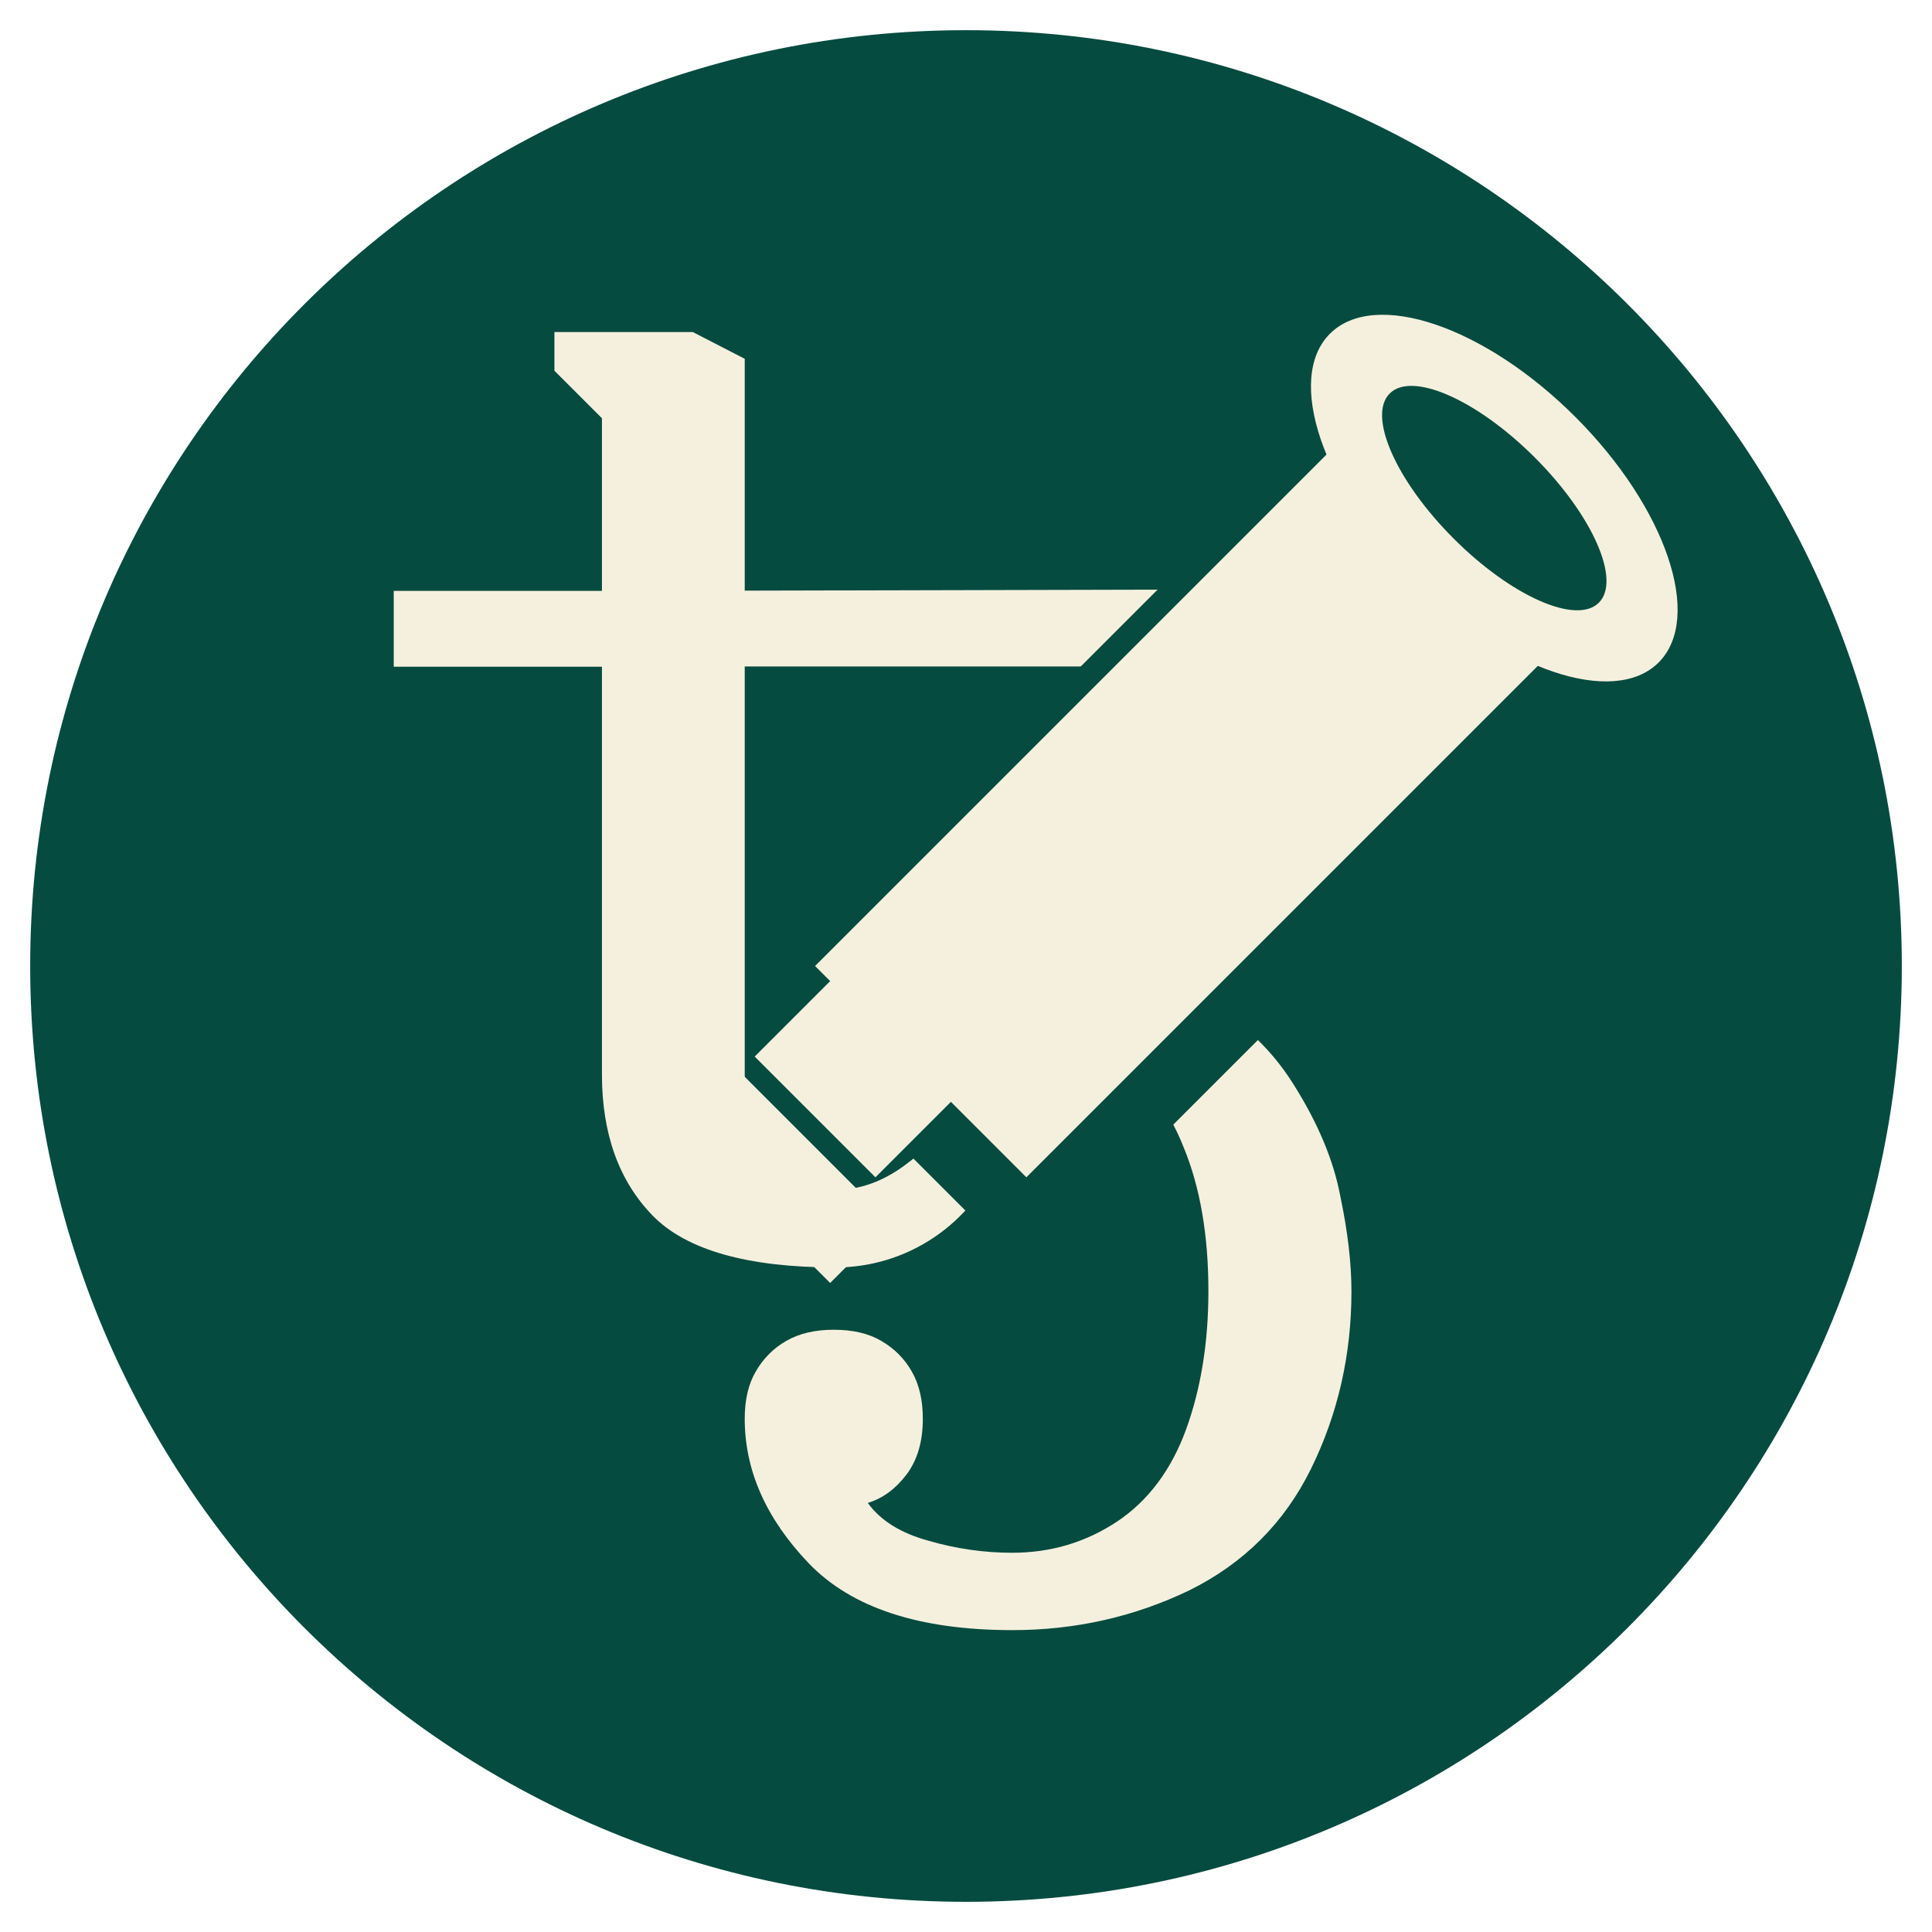
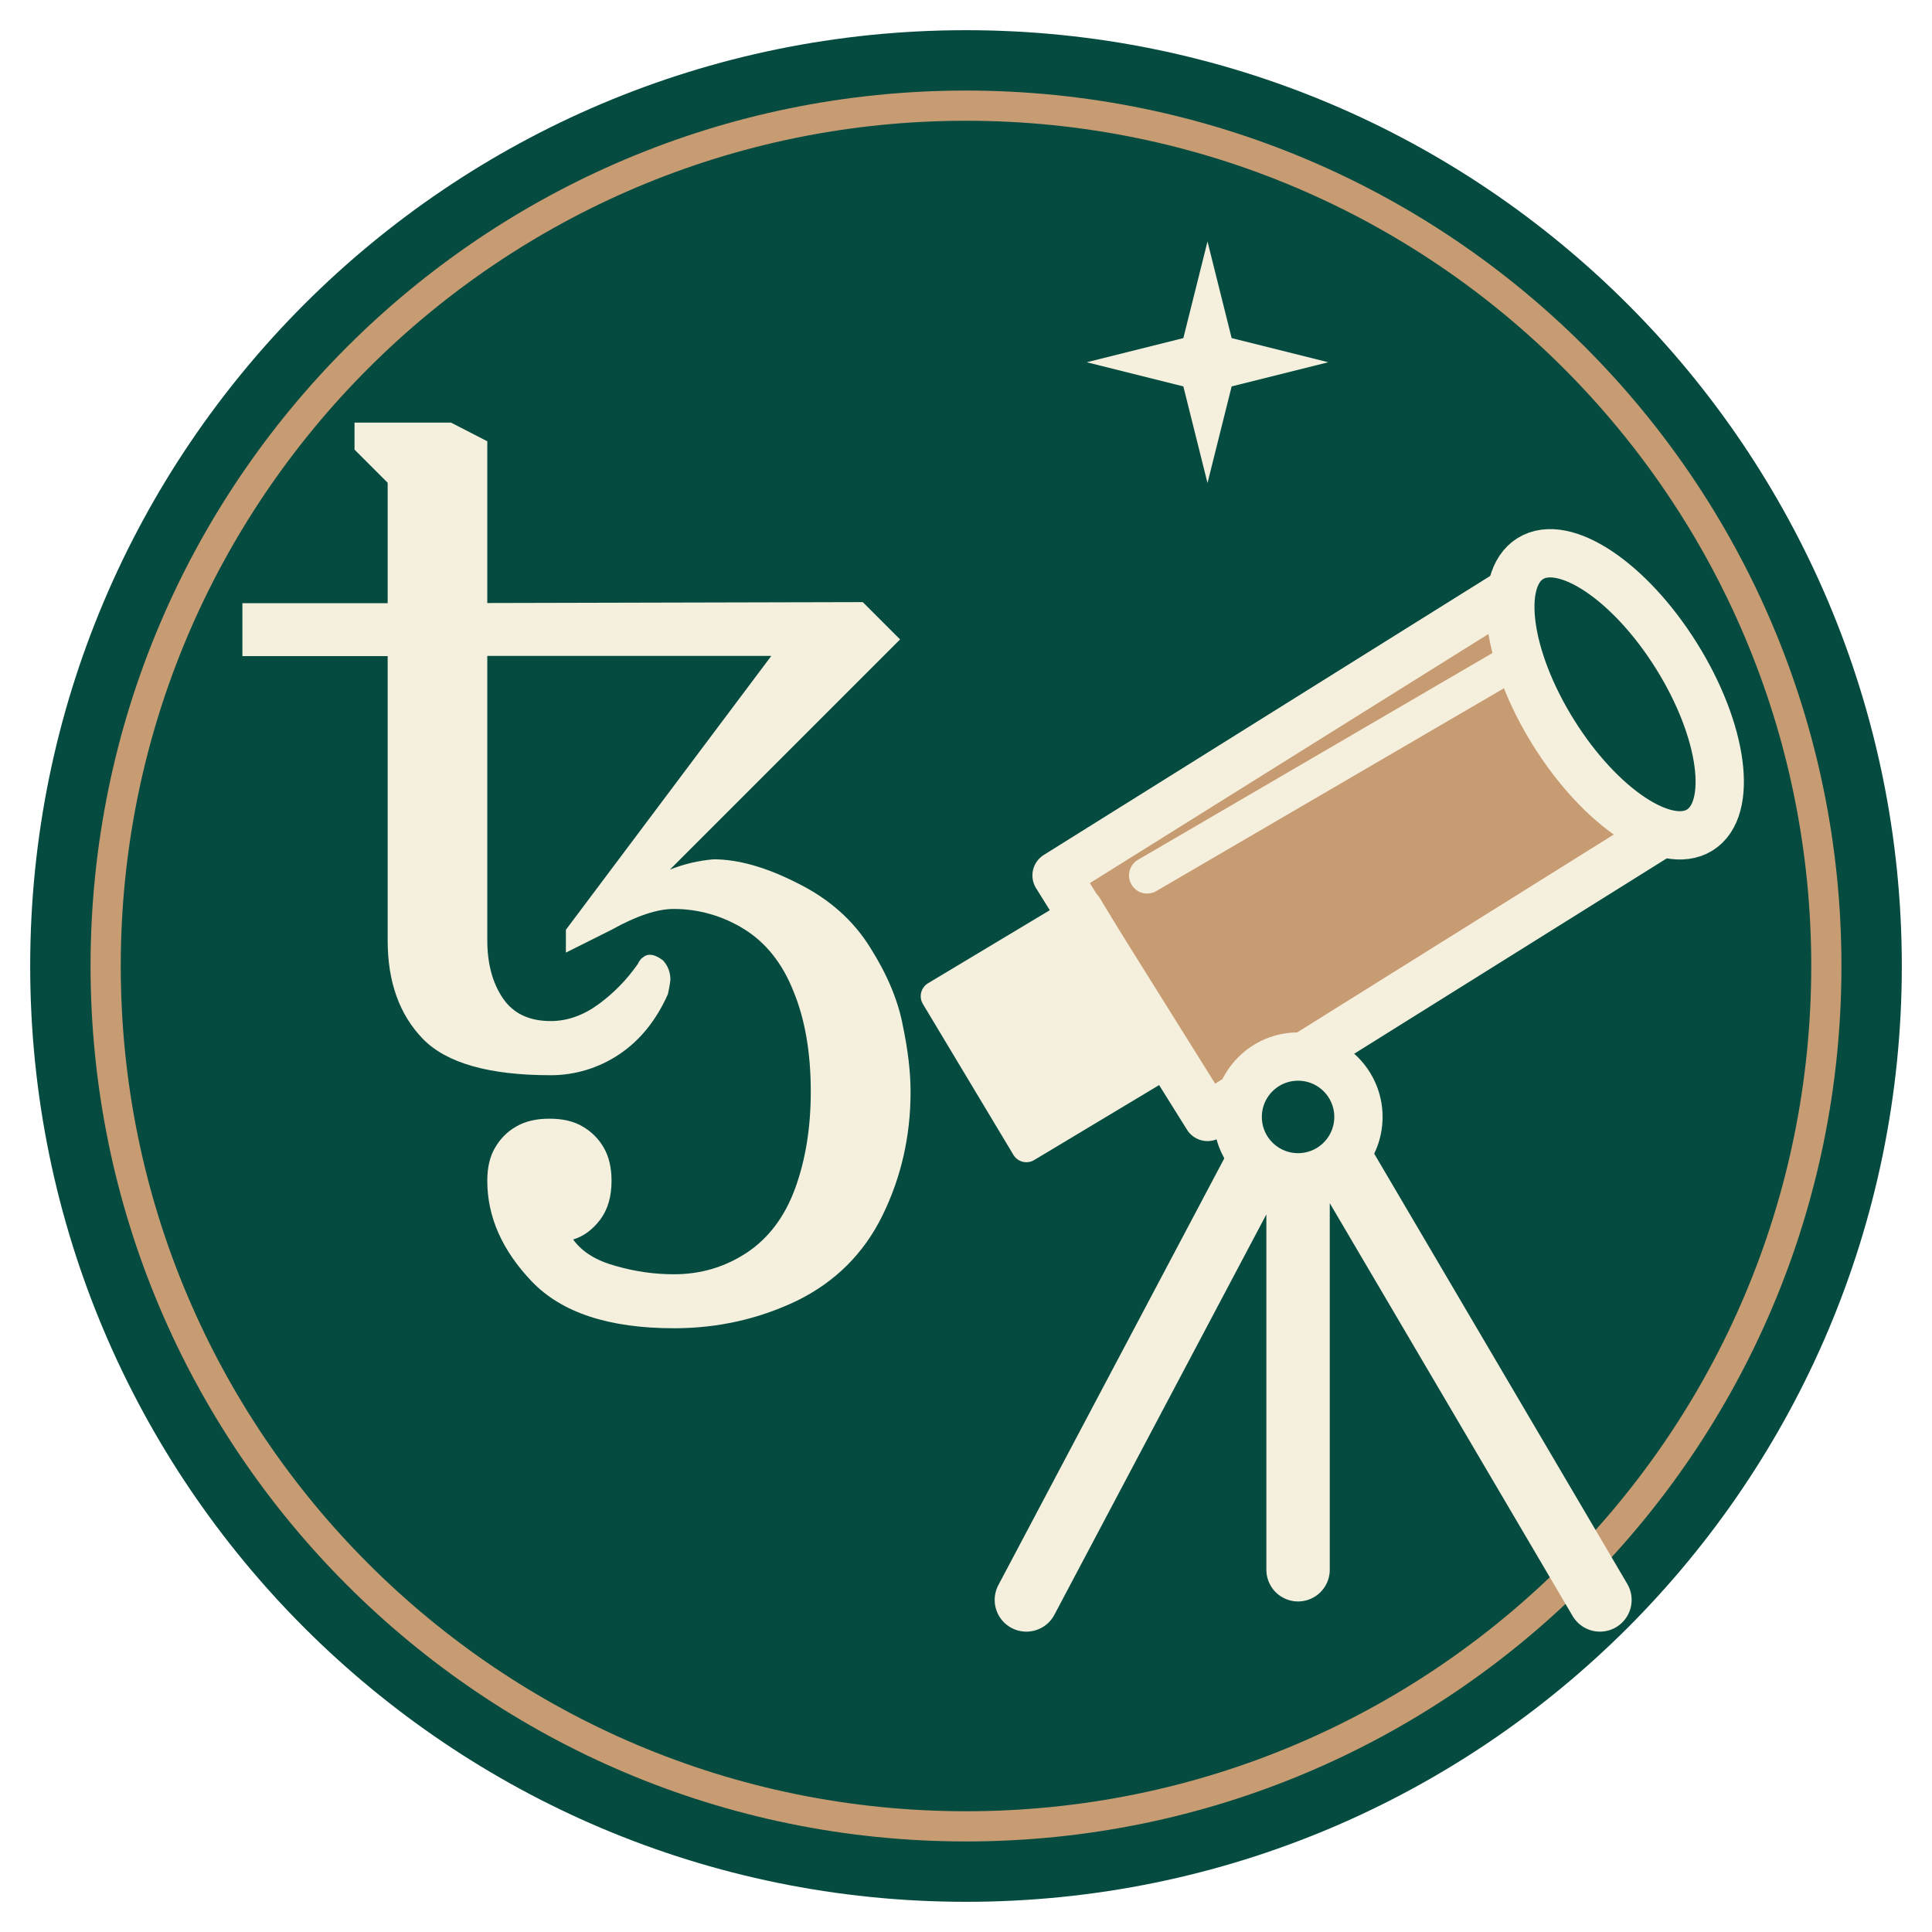
<svg xmlns="http://www.w3.org/2000/svg" viewBox="0 0 64 64" role="img" aria-labelledby="title">
  <circle cx="32" cy="32" r="31" fill="#064B40" />
-   <path d="m303.8 500c-35.9 0-62-8.6-78.5-25.8-16.4-17.2-24.6-35.7-24.6-55.6 0-7.3 1.4-13.4 4.3-18.3 2.8-4.9 6.9-9 11.7-11.7 5-2.9 11.1-4.3 18.3-4.3 7.3 0 13.4 1.4 18.3 4.3 5 2.9 8.9 6.8 11.7 11.7 2.9 5 4.3 11.1 4.3 18.3 0 8.8-2.1 15.9-6.3 21.5-4.2 5.5-9.2 9.2-14.9 10.9 5 6.9 12.8 11.7 23.5 14.6 10.7 3.1 21.4 4.6 32.1 4.6 14.9 0 28.3-4 40.4-12 12-8 20.9-19.9 26.6-35.5 5.7-15.7 8.6-33.4 8.6-53.3 0-21.6-3.2-40-9.5-55.3-6.1-15.5-15.2-26.9-27.2-34.4-11.7-7.3-25.2-11.2-38.9-11.2-9.2 0-20.6 3.8-34.4 11.5l-25.2 12.6v-12.6l113.4-151.2h-156.8v156.9c0 13 2.9 23.7 8.6 32.1s14.5 12.6 26.4 12.6c9.2 0 17.9-3.1 26.3-9.2 8.5-6.2 15.8-13.7 21.8-22.3.8-1.7 1.7-3 2.9-3.7 1-.9 2.4-1.4 3.7-1.4 2.1 0 4.6 1 7.4 3.2 2.7 3 4 6.6 4 10.6-.3 2.7-.8 5.4-1.4 8-6.5 14.5-15.5 25.6-26.9 33.2-11.2 7.5-24.3 11.5-37.8 11.5-34 0-57.5-6.7-70.5-20-13-13.4-19.5-31.5-19.5-54.4v-157h-80.2v-29.2h80.2v-66.5l-18.3-18.3v-14.9h53.3l20 10.3v89.3l207.3-.5 20.6 20.6-127.1 127.1c7.7-3.1 15.8-5 24.1-5.7 13.7 0 29.2 4.4 46.4 13.2 17.4 8.6 30.7 20.4 40.1 35.5 9.4 14.9 15.4 29.2 18 43 2.9 13.8 4.3 26 4.3 36.7 0 24.4-5.2 47.2-15.5 68.2s-26 36.6-47 47c-21 10.1-43.7 15.3-68.1 15.3z" fill="#F5F0DE" transform="translate(13 11) scale(.086) translate(-65 0)" />
-   <path d="m27 33 19-19 7 7-19 19Z" fill="#064B40" stroke="#064B40" stroke-width="3" />
-   <path d="m27 32 18-18 7 7-18 18Z" fill="#F5F0DE" />
-   <ellipse cx="49.5" cy="16.5" rx="7.7" ry="3.8" transform="rotate(45 49.5 16.5)" fill="#F5F0DE" />
-   <ellipse cx="49.5" cy="16.5" rx="4.9" ry="1.9" transform="rotate(45 49.5 16.5)" fill="#064B40" />
-   <path d="m25 35 3-3 4 4-3 3Z" fill="#F5F0DE" />
-   <path d="m22.5 37.5 2-2 5 5-2 2Z" fill="#F5F0DE" />
+   <circle cx="32" cy="32" r="28.5" fill="none" stroke="#C89C73" stroke-width="1" />
+   <path d="m303.8 500c-35.9 0-62-8.6-78.5-25.8-16.4-17.2-24.6-35.7-24.6-55.6 0-7.3 1.4-13.4 4.3-18.3 2.8-4.9 6.9-9 11.7-11.7 5-2.9 11.1-4.3 18.3-4.3 7.3 0 13.4 1.4 18.3 4.3 5 2.9 8.9 6.8 11.7 11.7 2.9 5 4.3 11.1 4.3 18.3 0 8.8-2.1 15.9-6.3 21.5-4.2 5.5-9.2 9.2-14.9 10.9 5 6.9 12.8 11.7 23.5 14.6 10.7 3.1 21.4 4.6 32.1 4.6 14.9 0 28.3-4 40.4-12 12-8 20.9-19.9 26.6-35.5 5.7-15.7 8.6-33.4 8.6-53.3 0-21.6-3.2-40-9.5-55.3-6.1-15.5-15.2-26.9-27.2-34.4-11.7-7.3-25.2-11.2-38.9-11.2-9.2 0-20.6 3.8-34.4 11.5l-25.2 12.6v-12.6l113.4-151.2h-156.8v156.9c0 13 2.9 23.7 8.6 32.1s14.5 12.6 26.4 12.6c9.2 0 17.9-3.1 26.3-9.2 8.5-6.2 15.8-13.7 21.8-22.3.8-1.7 1.7-3 2.9-3.7 1-.9 2.4-1.4 3.7-1.4 2.1 0 4.6 1 7.4 3.2 2.7 3 4 6.6 4 10.6-.3 2.7-.8 5.4-1.4 8-6.5 14.5-15.5 25.6-26.9 33.2-11.2 7.5-24.3 11.5-37.8 11.5-34 0-57.5-6.7-70.5-20-13-13.4-19.5-31.5-19.5-54.4v-157h-80.2v-29.2h80.2v-66.5l-18.3-18.3v-14.9h53.3l20 10.3v89.3l207.3-.5 20.6 20.6-127.1 127.1c7.7-3.1 15.8-5 24.1-5.7 13.7 0 29.2 4.4 46.4 13.2 17.4 8.6 30.7 20.4 40.1 35.5 9.4 14.9 15.4 29.2 18 43 2.9 13.8 4.3 26 4.3 36.7 0 24.4-5.2 47.2-15.5 68.2s-26 36.6-47 47c-21 10.1-43.7 15.3-68.1 15.3z" fill="#F5F0DE" transform="translate(8 14) scale(.060) translate(-65 0)" />
+   <g stroke="#F5F0DE" stroke-linecap="round" stroke-linejoin="round">
+     <path d="m43 36-9 17m9-17 10 17m-10-17v16" fill="none" stroke-width="2.1" />
+     <path d="m35 29 16-10 5 8-16 10Z" fill="#C89C73" stroke-width="1.6" />
+     <path d="m31 33 5-3 3 5-5 3Z" fill="#F5F0DE" stroke-width="1" />
+     <ellipse cx="53.5" cy="23" rx="2.4" ry="5.3" transform="rotate(-32 53.5 23)" fill="#064B40" stroke-width="1.6" />
+     <path d="m38 29 12-7" fill="none" stroke-width="1.2" />
+     <circle cx="43" cy="37" r="2" fill="#064B40" stroke-width="1.6" />
+   </g>
+   <path d="m40 8 .8 3.2 3.2.8-3.2.8-.8 3.2-.8-3.2-3.2-.8 3.2-.8Z" fill="#F5F0DE" />
</svg>
